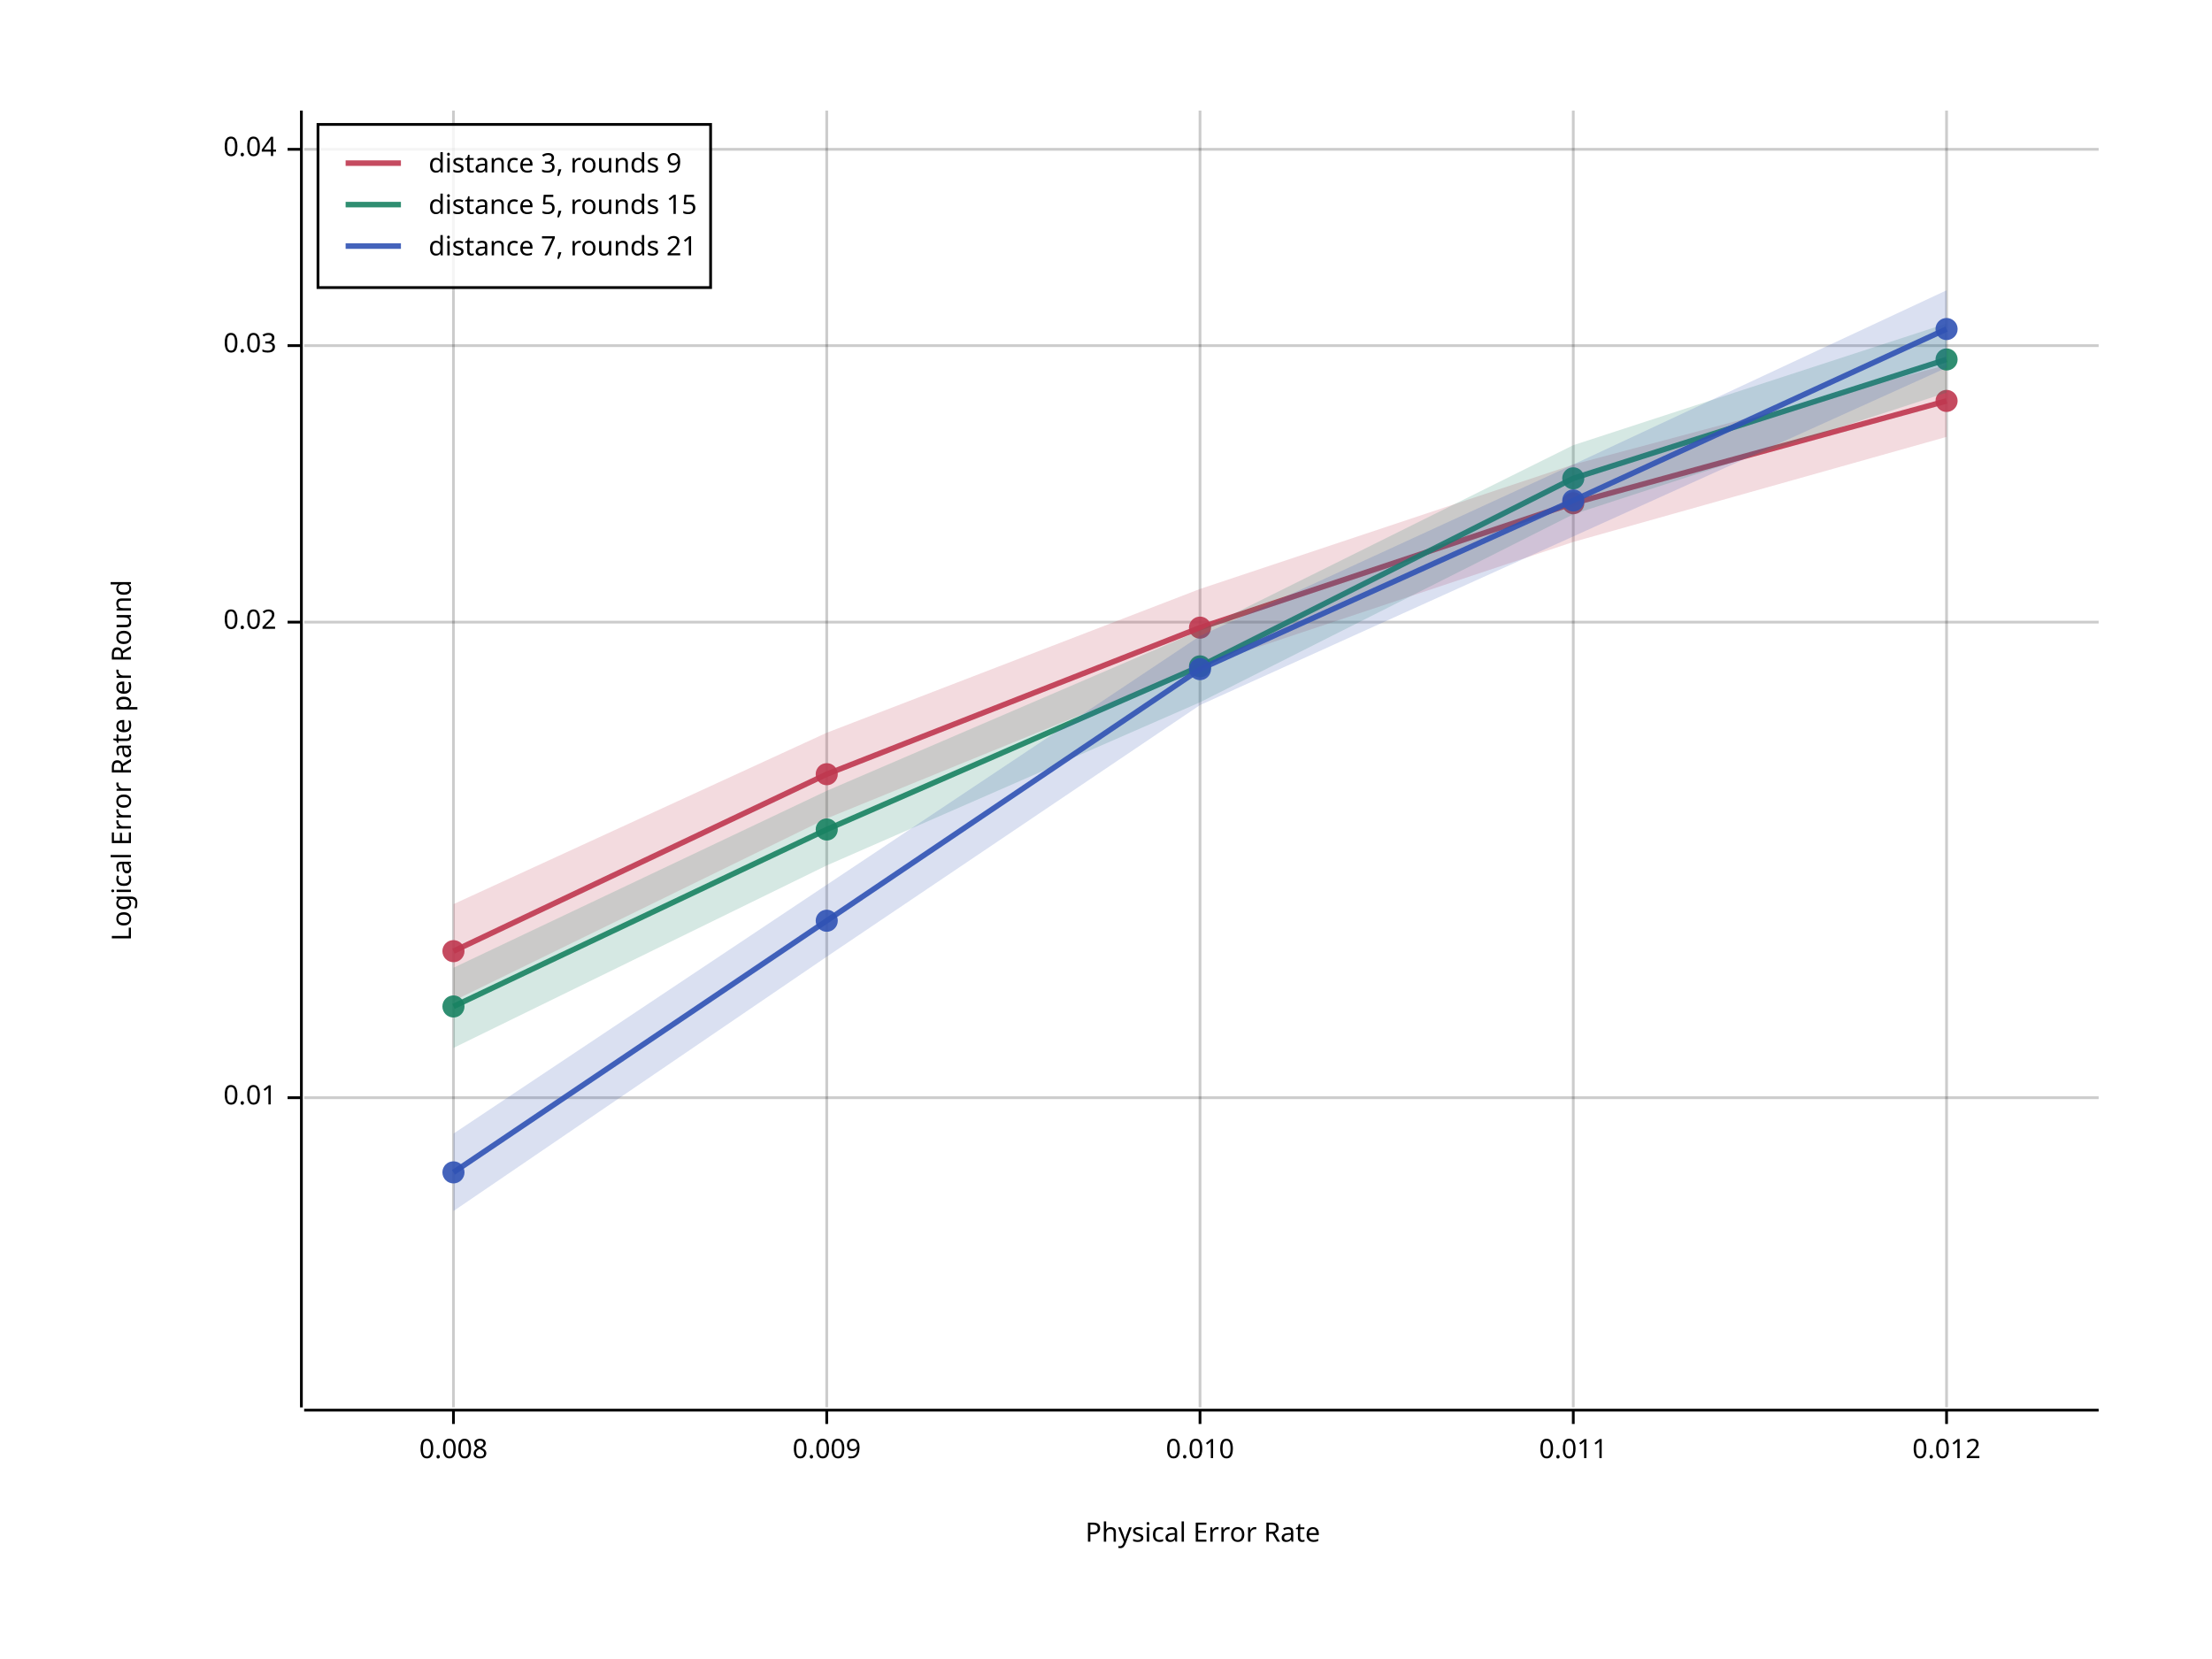
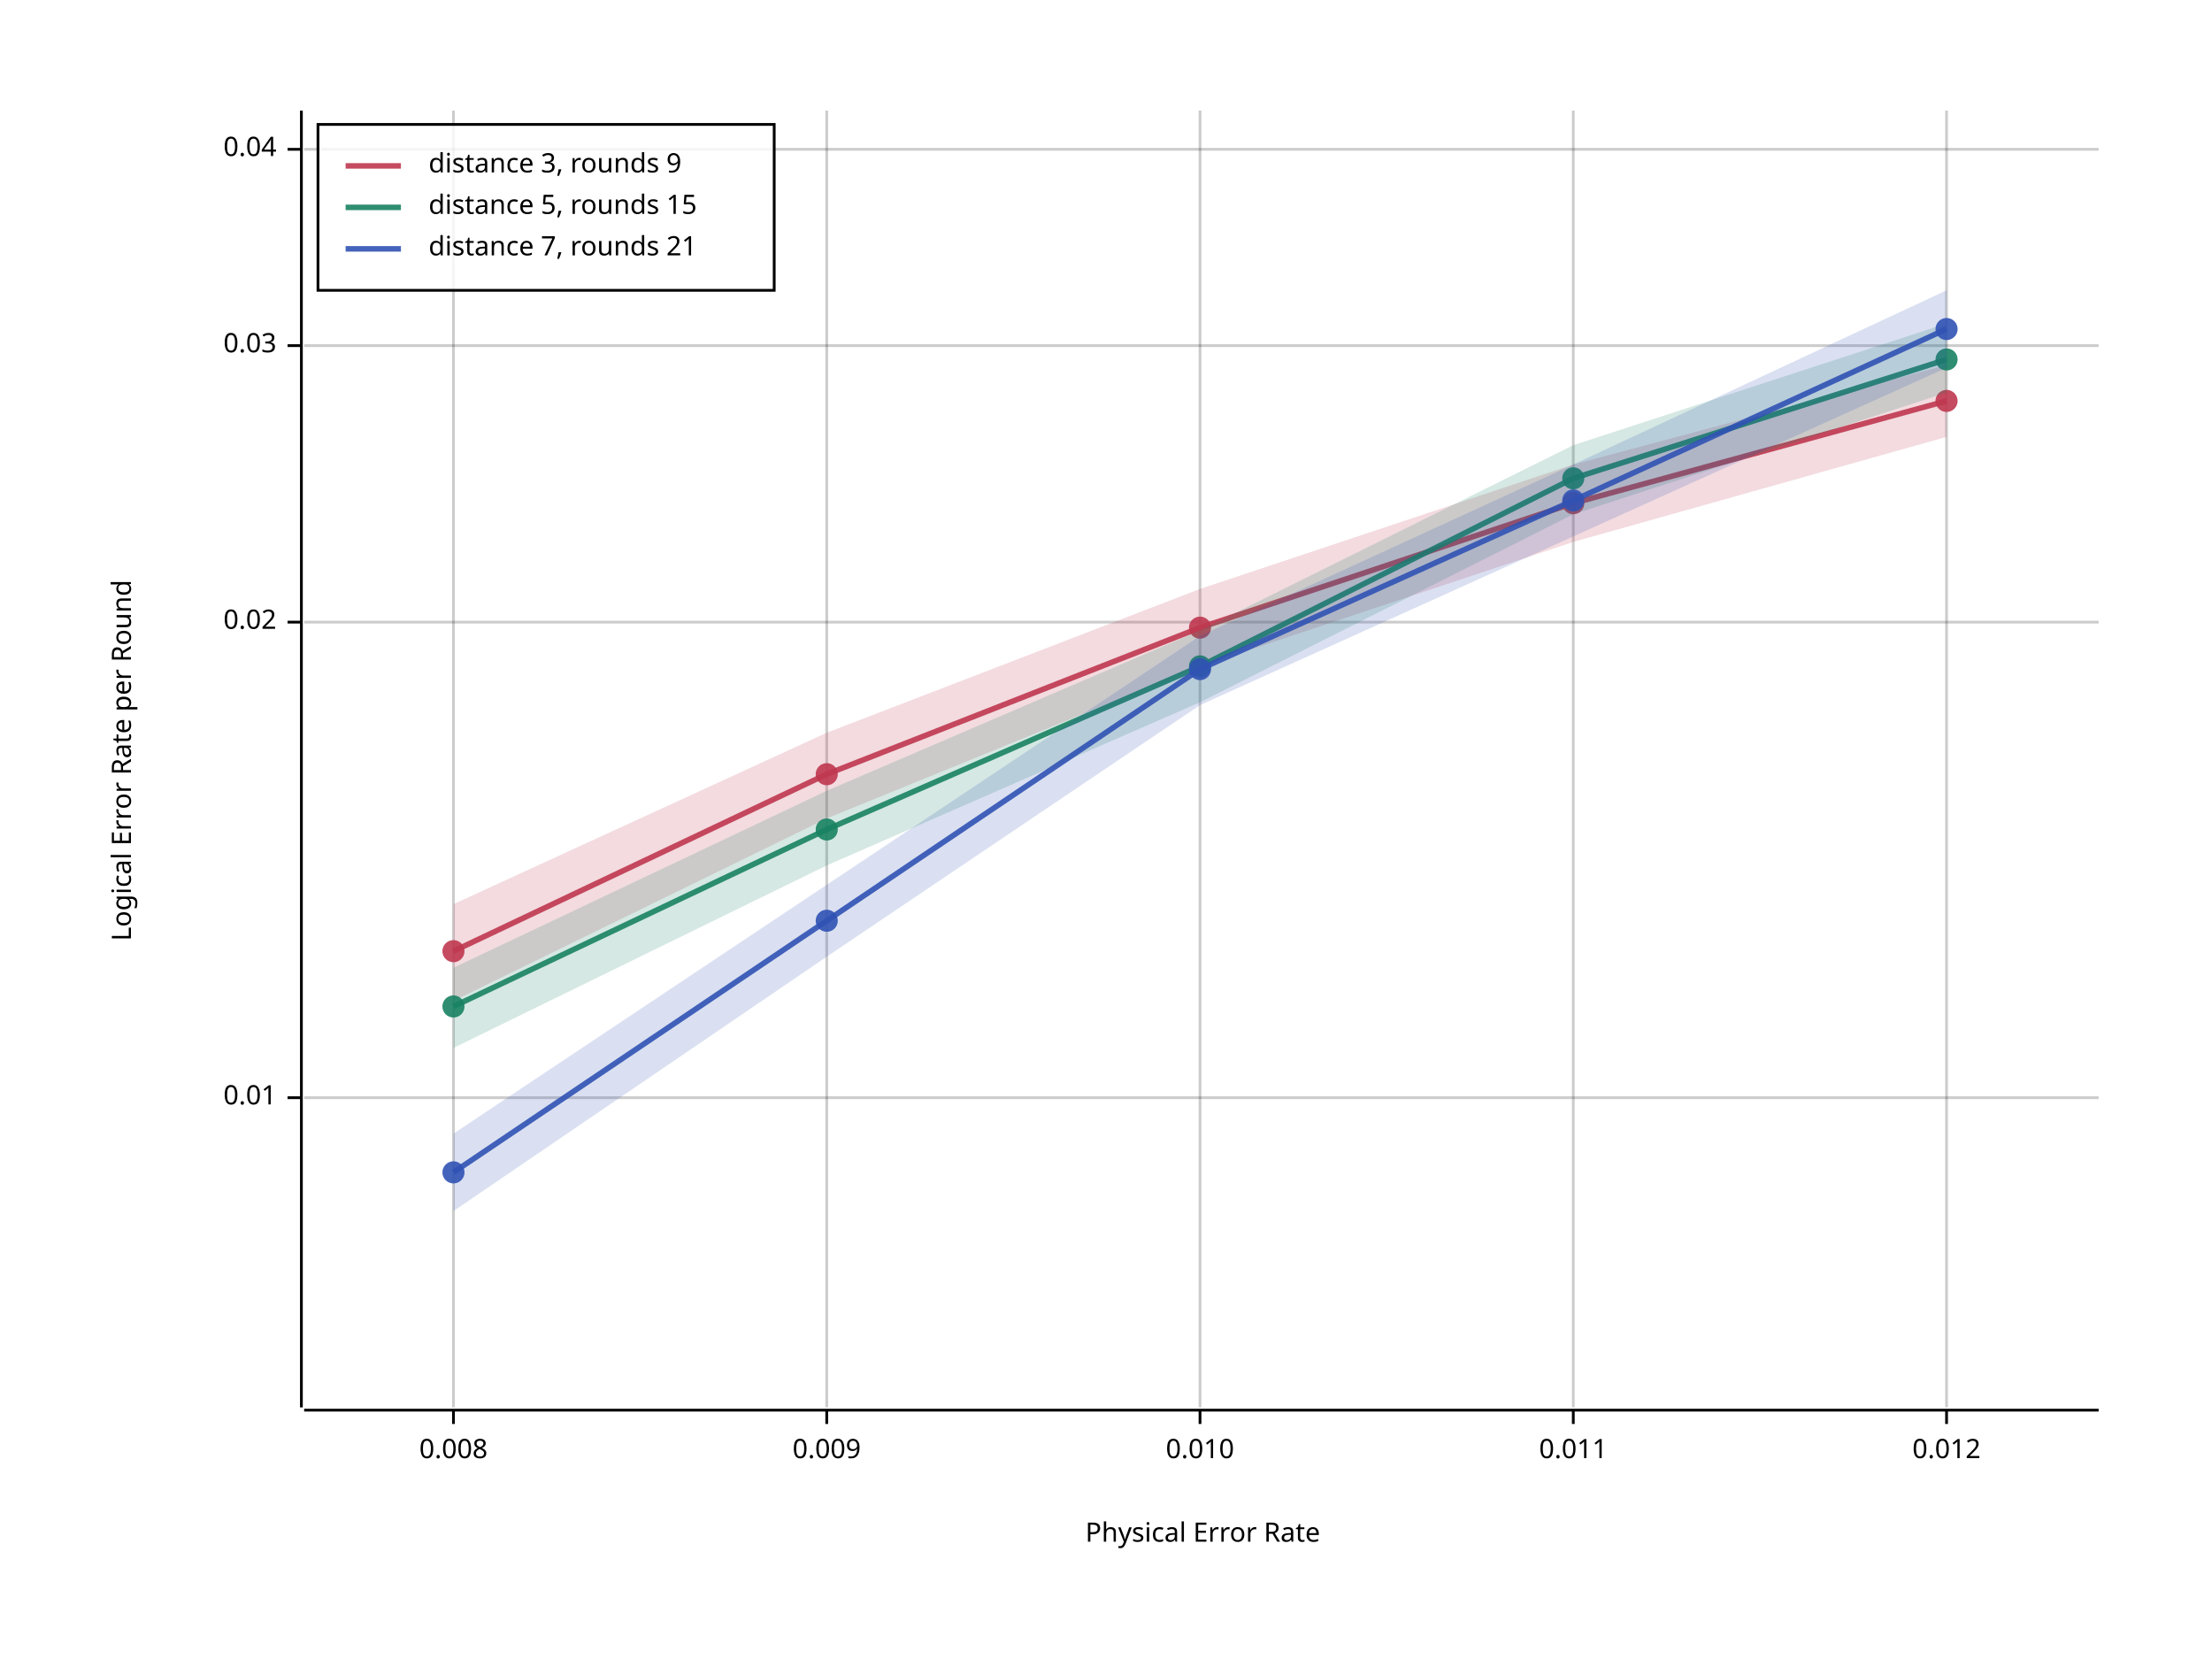
<svg xmlns="http://www.w3.org/2000/svg" width="800" height="600" viewBox="0 0 800 600">
  <rect x="0" y="0" width="800" height="600" opacity="1" fill="#FFFFFF" stroke="none" />
  <line opacity="1" stroke="#FFFFFF" stroke-width="1" x1="110" y1="509" x2="110" y2="40" />
  <line opacity="1" stroke="#FFFFFF" stroke-width="1" x1="123" y1="509" x2="123" y2="40" />
  <line opacity="1" stroke="#FFFFFF" stroke-width="1" x1="137" y1="509" x2="137" y2="40" />
  <line opacity="1" stroke="#FFFFFF" stroke-width="1" x1="150" y1="509" x2="150" y2="40" />
  <line opacity="1" stroke="#FFFFFF" stroke-width="1" x1="164" y1="509" x2="164" y2="40" />
  <line opacity="1" stroke="#FFFFFF" stroke-width="1" x1="177" y1="509" x2="177" y2="40" />
  <line opacity="1" stroke="#FFFFFF" stroke-width="1" x1="191" y1="509" x2="191" y2="40" />
  <line opacity="1" stroke="#FFFFFF" stroke-width="1" x1="204" y1="509" x2="204" y2="40" />
  <line opacity="1" stroke="#FFFFFF" stroke-width="1" x1="218" y1="509" x2="218" y2="40" />
  <line opacity="1" stroke="#FFFFFF" stroke-width="1" x1="231" y1="509" x2="231" y2="40" />
  <line opacity="1" stroke="#FFFFFF" stroke-width="1" x1="245" y1="509" x2="245" y2="40" />
  <line opacity="1" stroke="#FFFFFF" stroke-width="1" x1="258" y1="509" x2="258" y2="40" />
  <line opacity="1" stroke="#FFFFFF" stroke-width="1" x1="272" y1="509" x2="272" y2="40" />
  <line opacity="1" stroke="#FFFFFF" stroke-width="1" x1="285" y1="509" x2="285" y2="40" />
  <line opacity="1" stroke="#FFFFFF" stroke-width="1" x1="299" y1="509" x2="299" y2="40" />
  <line opacity="1" stroke="#FFFFFF" stroke-width="1" x1="312" y1="509" x2="312" y2="40" />
  <line opacity="1" stroke="#FFFFFF" stroke-width="1" x1="326" y1="509" x2="326" y2="40" />
  <line opacity="1" stroke="#FFFFFF" stroke-width="1" x1="339" y1="509" x2="339" y2="40" />
  <line opacity="1" stroke="#FFFFFF" stroke-width="1" x1="353" y1="509" x2="353" y2="40" />
  <line opacity="1" stroke="#FFFFFF" stroke-width="1" x1="366" y1="509" x2="366" y2="40" />
  <line opacity="1" stroke="#FFFFFF" stroke-width="1" x1="380" y1="509" x2="380" y2="40" />
  <line opacity="1" stroke="#FFFFFF" stroke-width="1" x1="393" y1="509" x2="393" y2="40" />
  <line opacity="1" stroke="#FFFFFF" stroke-width="1" x1="407" y1="509" x2="407" y2="40" />
  <line opacity="1" stroke="#FFFFFF" stroke-width="1" x1="420" y1="509" x2="420" y2="40" />
  <line opacity="1" stroke="#FFFFFF" stroke-width="1" x1="434" y1="509" x2="434" y2="40" />
  <line opacity="1" stroke="#FFFFFF" stroke-width="1" x1="448" y1="509" x2="448" y2="40" />
  <line opacity="1" stroke="#FFFFFF" stroke-width="1" x1="461" y1="509" x2="461" y2="40" />
  <line opacity="1" stroke="#FFFFFF" stroke-width="1" x1="475" y1="509" x2="475" y2="40" />
  <line opacity="1" stroke="#FFFFFF" stroke-width="1" x1="488" y1="509" x2="488" y2="40" />
  <line opacity="1" stroke="#FFFFFF" stroke-width="1" x1="502" y1="509" x2="502" y2="40" />
  <line opacity="1" stroke="#FFFFFF" stroke-width="1" x1="515" y1="509" x2="515" y2="40" />
  <line opacity="1" stroke="#FFFFFF" stroke-width="1" x1="529" y1="509" x2="529" y2="40" />
  <line opacity="1" stroke="#FFFFFF" stroke-width="1" x1="542" y1="509" x2="542" y2="40" />
  <line opacity="1" stroke="#FFFFFF" stroke-width="1" x1="556" y1="509" x2="556" y2="40" />
  <line opacity="1" stroke="#FFFFFF" stroke-width="1" x1="569" y1="509" x2="569" y2="40" />
  <line opacity="1" stroke="#FFFFFF" stroke-width="1" x1="583" y1="509" x2="583" y2="40" />
  <line opacity="1" stroke="#FFFFFF" stroke-width="1" x1="596" y1="509" x2="596" y2="40" />
  <line opacity="1" stroke="#FFFFFF" stroke-width="1" x1="610" y1="509" x2="610" y2="40" />
  <line opacity="1" stroke="#FFFFFF" stroke-width="1" x1="623" y1="509" x2="623" y2="40" />
  <line opacity="1" stroke="#FFFFFF" stroke-width="1" x1="637" y1="509" x2="637" y2="40" />
  <line opacity="1" stroke="#FFFFFF" stroke-width="1" x1="650" y1="509" x2="650" y2="40" />
  <line opacity="1" stroke="#FFFFFF" stroke-width="1" x1="664" y1="509" x2="664" y2="40" />
  <line opacity="1" stroke="#FFFFFF" stroke-width="1" x1="677" y1="509" x2="677" y2="40" />
  <line opacity="1" stroke="#FFFFFF" stroke-width="1" x1="691" y1="509" x2="691" y2="40" />
  <line opacity="1" stroke="#FFFFFF" stroke-width="1" x1="704" y1="509" x2="704" y2="40" />
  <line opacity="1" stroke="#FFFFFF" stroke-width="1" x1="718" y1="509" x2="718" y2="40" />
  <line opacity="1" stroke="#FFFFFF" stroke-width="1" x1="731" y1="509" x2="731" y2="40" />
  <line opacity="1" stroke="#FFFFFF" stroke-width="1" x1="745" y1="509" x2="745" y2="40" />
  <line opacity="1" stroke="#FFFFFF" stroke-width="1" x1="759" y1="509" x2="759" y2="40" />
  <line opacity="1" stroke="#FFFFFF" stroke-width="1" x1="110" y1="397" x2="759" y2="397" />
  <line opacity="1" stroke="#FFFFFF" stroke-width="1" x1="110" y1="373" x2="759" y2="373" />
  <line opacity="1" stroke="#FFFFFF" stroke-width="1" x1="110" y1="352" x2="759" y2="352" />
  <line opacity="1" stroke="#FFFFFF" stroke-width="1" x1="110" y1="332" x2="759" y2="332" />
  <line opacity="1" stroke="#FFFFFF" stroke-width="1" x1="110" y1="313" x2="759" y2="313" />
  <line opacity="1" stroke="#FFFFFF" stroke-width="1" x1="110" y1="296" x2="759" y2="296" />
  <line opacity="1" stroke="#FFFFFF" stroke-width="1" x1="110" y1="280" x2="759" y2="280" />
  <line opacity="1" stroke="#FFFFFF" stroke-width="1" x1="110" y1="265" x2="759" y2="265" />
  <line opacity="1" stroke="#FFFFFF" stroke-width="1" x1="110" y1="251" x2="759" y2="251" />
  <line opacity="1" stroke="#FFFFFF" stroke-width="1" x1="110" y1="238" x2="759" y2="238" />
  <line opacity="1" stroke="#FFFFFF" stroke-width="1" x1="110" y1="225" x2="759" y2="225" />
  <line opacity="1" stroke="#FFFFFF" stroke-width="1" x1="110" y1="213" x2="759" y2="213" />
  <line opacity="1" stroke="#FFFFFF" stroke-width="1" x1="110" y1="202" x2="759" y2="202" />
  <line opacity="1" stroke="#FFFFFF" stroke-width="1" x1="110" y1="191" x2="759" y2="191" />
  <line opacity="1" stroke="#FFFFFF" stroke-width="1" x1="110" y1="180" x2="759" y2="180" />
  <line opacity="1" stroke="#FFFFFF" stroke-width="1" x1="110" y1="170" x2="759" y2="170" />
  <line opacity="1" stroke="#FFFFFF" stroke-width="1" x1="110" y1="160" x2="759" y2="160" />
  <line opacity="1" stroke="#FFFFFF" stroke-width="1" x1="110" y1="151" x2="759" y2="151" />
  <line opacity="1" stroke="#FFFFFF" stroke-width="1" x1="110" y1="142" x2="759" y2="142" />
  <line opacity="1" stroke="#FFFFFF" stroke-width="1" x1="110" y1="133" x2="759" y2="133" />
  <line opacity="1" stroke="#FFFFFF" stroke-width="1" x1="110" y1="125" x2="759" y2="125" />
  <line opacity="1" stroke="#FFFFFF" stroke-width="1" x1="110" y1="117" x2="759" y2="117" />
  <line opacity="1" stroke="#FFFFFF" stroke-width="1" x1="110" y1="109" x2="759" y2="109" />
  <line opacity="1" stroke="#FFFFFF" stroke-width="1" x1="110" y1="102" x2="759" y2="102" />
  <line opacity="1" stroke="#FFFFFF" stroke-width="1" x1="110" y1="94" x2="759" y2="94" />
  <line opacity="1" stroke="#FFFFFF" stroke-width="1" x1="110" y1="87" x2="759" y2="87" />
  <line opacity="1" stroke="#FFFFFF" stroke-width="1" x1="110" y1="80" x2="759" y2="80" />
  <line opacity="1" stroke="#FFFFFF" stroke-width="1" x1="110" y1="73" x2="759" y2="73" />
  <line opacity="1" stroke="#FFFFFF" stroke-width="1" x1="110" y1="67" x2="759" y2="67" />
  <line opacity="1" stroke="#FFFFFF" stroke-width="1" x1="110" y1="60" x2="759" y2="60" />
  <line opacity="1" stroke="#FFFFFF" stroke-width="1" x1="110" y1="54" x2="759" y2="54" />
  <line opacity="1" stroke="#FFFFFF" stroke-width="1" x1="110" y1="48" x2="759" y2="48" />
  <line opacity="1" stroke="#FFFFFF" stroke-width="1" x1="110" y1="42" x2="759" y2="42" />
  <text x="40" y="275" dy="0.76em" text-anchor="middle" font-family="sans-serif" font-size="9.677" opacity="1" fill="#000000" transform="rotate(270, 40, 275)">
Logical Error Rate per Round
</text>
  <text x="435" y="560" dy="-0.5ex" text-anchor="middle" font-family="sans-serif" font-size="9.677" opacity="1" fill="#000000">
Physical Error Rate
</text>
  <line opacity="0.2" stroke="#000000" stroke-width="1" x1="164" y1="509" x2="164" y2="40" />
  <line opacity="0.2" stroke="#000000" stroke-width="1" x1="299" y1="509" x2="299" y2="40" />
  <line opacity="0.2" stroke="#000000" stroke-width="1" x1="434" y1="509" x2="434" y2="40" />
  <line opacity="0.2" stroke="#000000" stroke-width="1" x1="569" y1="509" x2="569" y2="40" />
  <line opacity="0.2" stroke="#000000" stroke-width="1" x1="704" y1="509" x2="704" y2="40" />
  <line opacity="0.2" stroke="#000000" stroke-width="1" x1="110" y1="397" x2="759" y2="397" />
  <line opacity="0.2" stroke="#000000" stroke-width="1" x1="110" y1="225" x2="759" y2="225" />
  <line opacity="0.2" stroke="#000000" stroke-width="1" x1="110" y1="125" x2="759" y2="125" />
  <line opacity="0.2" stroke="#000000" stroke-width="1" x1="110" y1="54" x2="759" y2="54" />
  <polyline fill="none" opacity="1" stroke="#000000" stroke-width="1" points="109,40 109,509 " />
  <text x="100" y="397" dy="0.5ex" text-anchor="end" font-family="sans-serif" font-size="9.677" opacity="1" fill="#000000">
0.01
</text>
  <polyline fill="none" opacity="1" stroke="#000000" stroke-width="1" points="104,397 109,397 " />
  <text x="100" y="225" dy="0.5ex" text-anchor="end" font-family="sans-serif" font-size="9.677" opacity="1" fill="#000000">
0.02
</text>
  <polyline fill="none" opacity="1" stroke="#000000" stroke-width="1" points="104,225 109,225 " />
  <text x="100" y="125" dy="0.5ex" text-anchor="end" font-family="sans-serif" font-size="9.677" opacity="1" fill="#000000">
0.03
</text>
  <polyline fill="none" opacity="1" stroke="#000000" stroke-width="1" points="104,125 109,125 " />
  <text x="100" y="54" dy="0.5ex" text-anchor="end" font-family="sans-serif" font-size="9.677" opacity="1" fill="#000000">
0.04
</text>
  <polyline fill="none" opacity="1" stroke="#000000" stroke-width="1" points="104,54 109,54 " />
  <polyline fill="none" opacity="1" stroke="#000000" stroke-width="1" points="110,510 759,510 " />
  <text x="164" y="520" dy="0.76em" text-anchor="middle" font-family="sans-serif" font-size="9.677" opacity="1" fill="#000000">
0.008
</text>
  <polyline fill="none" opacity="1" stroke="#000000" stroke-width="1" points="164,510 164,515 " />
  <text x="299" y="520" dy="0.76em" text-anchor="middle" font-family="sans-serif" font-size="9.677" opacity="1" fill="#000000">
0.009
</text>
  <polyline fill="none" opacity="1" stroke="#000000" stroke-width="1" points="299,510 299,515 " />
  <text x="434" y="520" dy="0.76em" text-anchor="middle" font-family="sans-serif" font-size="9.677" opacity="1" fill="#000000">
0.010
</text>
  <polyline fill="none" opacity="1" stroke="#000000" stroke-width="1" points="434,510 434,515 " />
  <text x="569" y="520" dy="0.76em" text-anchor="middle" font-family="sans-serif" font-size="9.677" opacity="1" fill="#000000">
0.011
</text>
  <polyline fill="none" opacity="1" stroke="#000000" stroke-width="1" points="569,510 569,515 " />
  <text x="704" y="520" dy="0.76em" text-anchor="middle" font-family="sans-serif" font-size="9.677" opacity="1" fill="#000000">
0.012
</text>
  <polyline fill="none" opacity="1" stroke="#000000" stroke-width="1" points="704,510 704,515 " />
  <polygon opacity="0.18" fill="#BF374F" points="164,327 299,265 434,213 569,168 704,132 704,158 569,196 434,241 299,296 164,362 " />
  <polyline fill="none" opacity="0.9" stroke="#BF374F" stroke-width="2" points="164,344 299,280 434,227 569,182 704,145 " />
  <circle cx="164" cy="344" r="4" opacity="0.9" fill="#BF374F" stroke="none" stroke-width="1" />
  <circle cx="299" cy="280" r="4" opacity="0.9" fill="#BF374F" stroke="none" stroke-width="1" />
  <circle cx="434" cy="227" r="4" opacity="0.9" fill="#BF374F" stroke="none" stroke-width="1" />
  <circle cx="569" cy="182" r="4" opacity="0.9" fill="#BF374F" stroke="none" stroke-width="1" />
  <circle cx="704" cy="145" r="4" opacity="0.9" fill="#BF374F" stroke="none" stroke-width="1" />
  <polygon opacity="0.18" fill="#188262" points="164,350 299,286 434,228 569,161 704,117 704,142 569,186 434,254 299,313 164,379 " />
  <polyline fill="none" opacity="0.9" stroke="#188262" stroke-width="2" points="164,364 299,300 434,241 569,173 704,130 " />
  <circle cx="164" cy="364" r="4" opacity="0.9" fill="#188262" stroke="none" stroke-width="1" />
  <circle cx="299" cy="300" r="4" opacity="0.9" fill="#188262" stroke="none" stroke-width="1" />
  <circle cx="434" cy="241" r="4" opacity="0.9" fill="#188262" stroke="none" stroke-width="1" />
  <circle cx="569" cy="173" r="4" opacity="0.9" fill="#188262" stroke="none" stroke-width="1" />
  <circle cx="704" cy="130" r="4" opacity="0.9" fill="#188262" stroke="none" stroke-width="1" />
  <polygon opacity="0.18" fill="#3052B4" points="164,410 299,320 434,230 569,168 704,105 704,133 569,194 434,255 299,346 164,438 " />
  <polyline fill="none" opacity="0.9" stroke="#3052B4" stroke-width="2" points="164,424 299,333 434,242 569,181 704,119 " />
  <circle cx="164" cy="424" r="4" opacity="0.9" fill="#3052B4" stroke="none" stroke-width="1" />
  <circle cx="299" cy="333" r="4" opacity="0.9" fill="#3052B4" stroke="none" stroke-width="1" />
  <circle cx="434" cy="242" r="4" opacity="0.9" fill="#3052B4" stroke="none" stroke-width="1" />
  <circle cx="569" cy="181" r="4" opacity="0.9" fill="#3052B4" stroke="none" stroke-width="1" />
  <circle cx="704" cy="119" r="4" opacity="0.9" fill="#3052B4" stroke="none" stroke-width="1" />
-   <rect x="115" y="45" width="142" height="59" opacity="0.8" fill="#FFFFFF" stroke="none" />
-   <rect x="115" y="45" width="142" height="59" opacity="1" fill="none" stroke="#000000" />
+   <rect x="115" y="45" width="165" height="60" opacity="0.8" fill="#FFFFFF" stroke="none" />
+   <rect x="115" y="45" width="165" height="60" opacity="1" fill="none" stroke="#000000" />
  <text x="155" y="55" dy="0.76em" text-anchor="start" font-family="sans-serif" font-size="9.677" opacity="1" fill="#000000">
distance 3, rounds 9
</text>
  <text x="155" y="70" dy="0.76em" text-anchor="start" font-family="sans-serif" font-size="9.677" opacity="1" fill="#000000">
distance 5, rounds 15
</text>
  <text x="155" y="85" dy="0.76em" text-anchor="start" font-family="sans-serif" font-size="9.677" opacity="1" fill="#000000">
distance 7, rounds 21
</text>
-   <polyline fill="none" opacity="0.9" stroke="#BF374F" stroke-width="2" points="125,59 145,59 " />
-   <polyline fill="none" opacity="0.9" stroke="#188262" stroke-width="2" points="125,74 145,74 " />
-   <polyline fill="none" opacity="0.9" stroke="#3052B4" stroke-width="2" points="125,89 145,89 " />
+   <polyline fill="none" opacity="0.9" stroke="#BF374F" stroke-width="2" points="125,60 145,60 " />
+   <polyline fill="none" opacity="0.9" stroke="#188262" stroke-width="2" points="125,75 145,75 " />
+   <polyline fill="none" opacity="0.9" stroke="#3052B4" stroke-width="2" points="125,90 145,90 " />
</svg>
